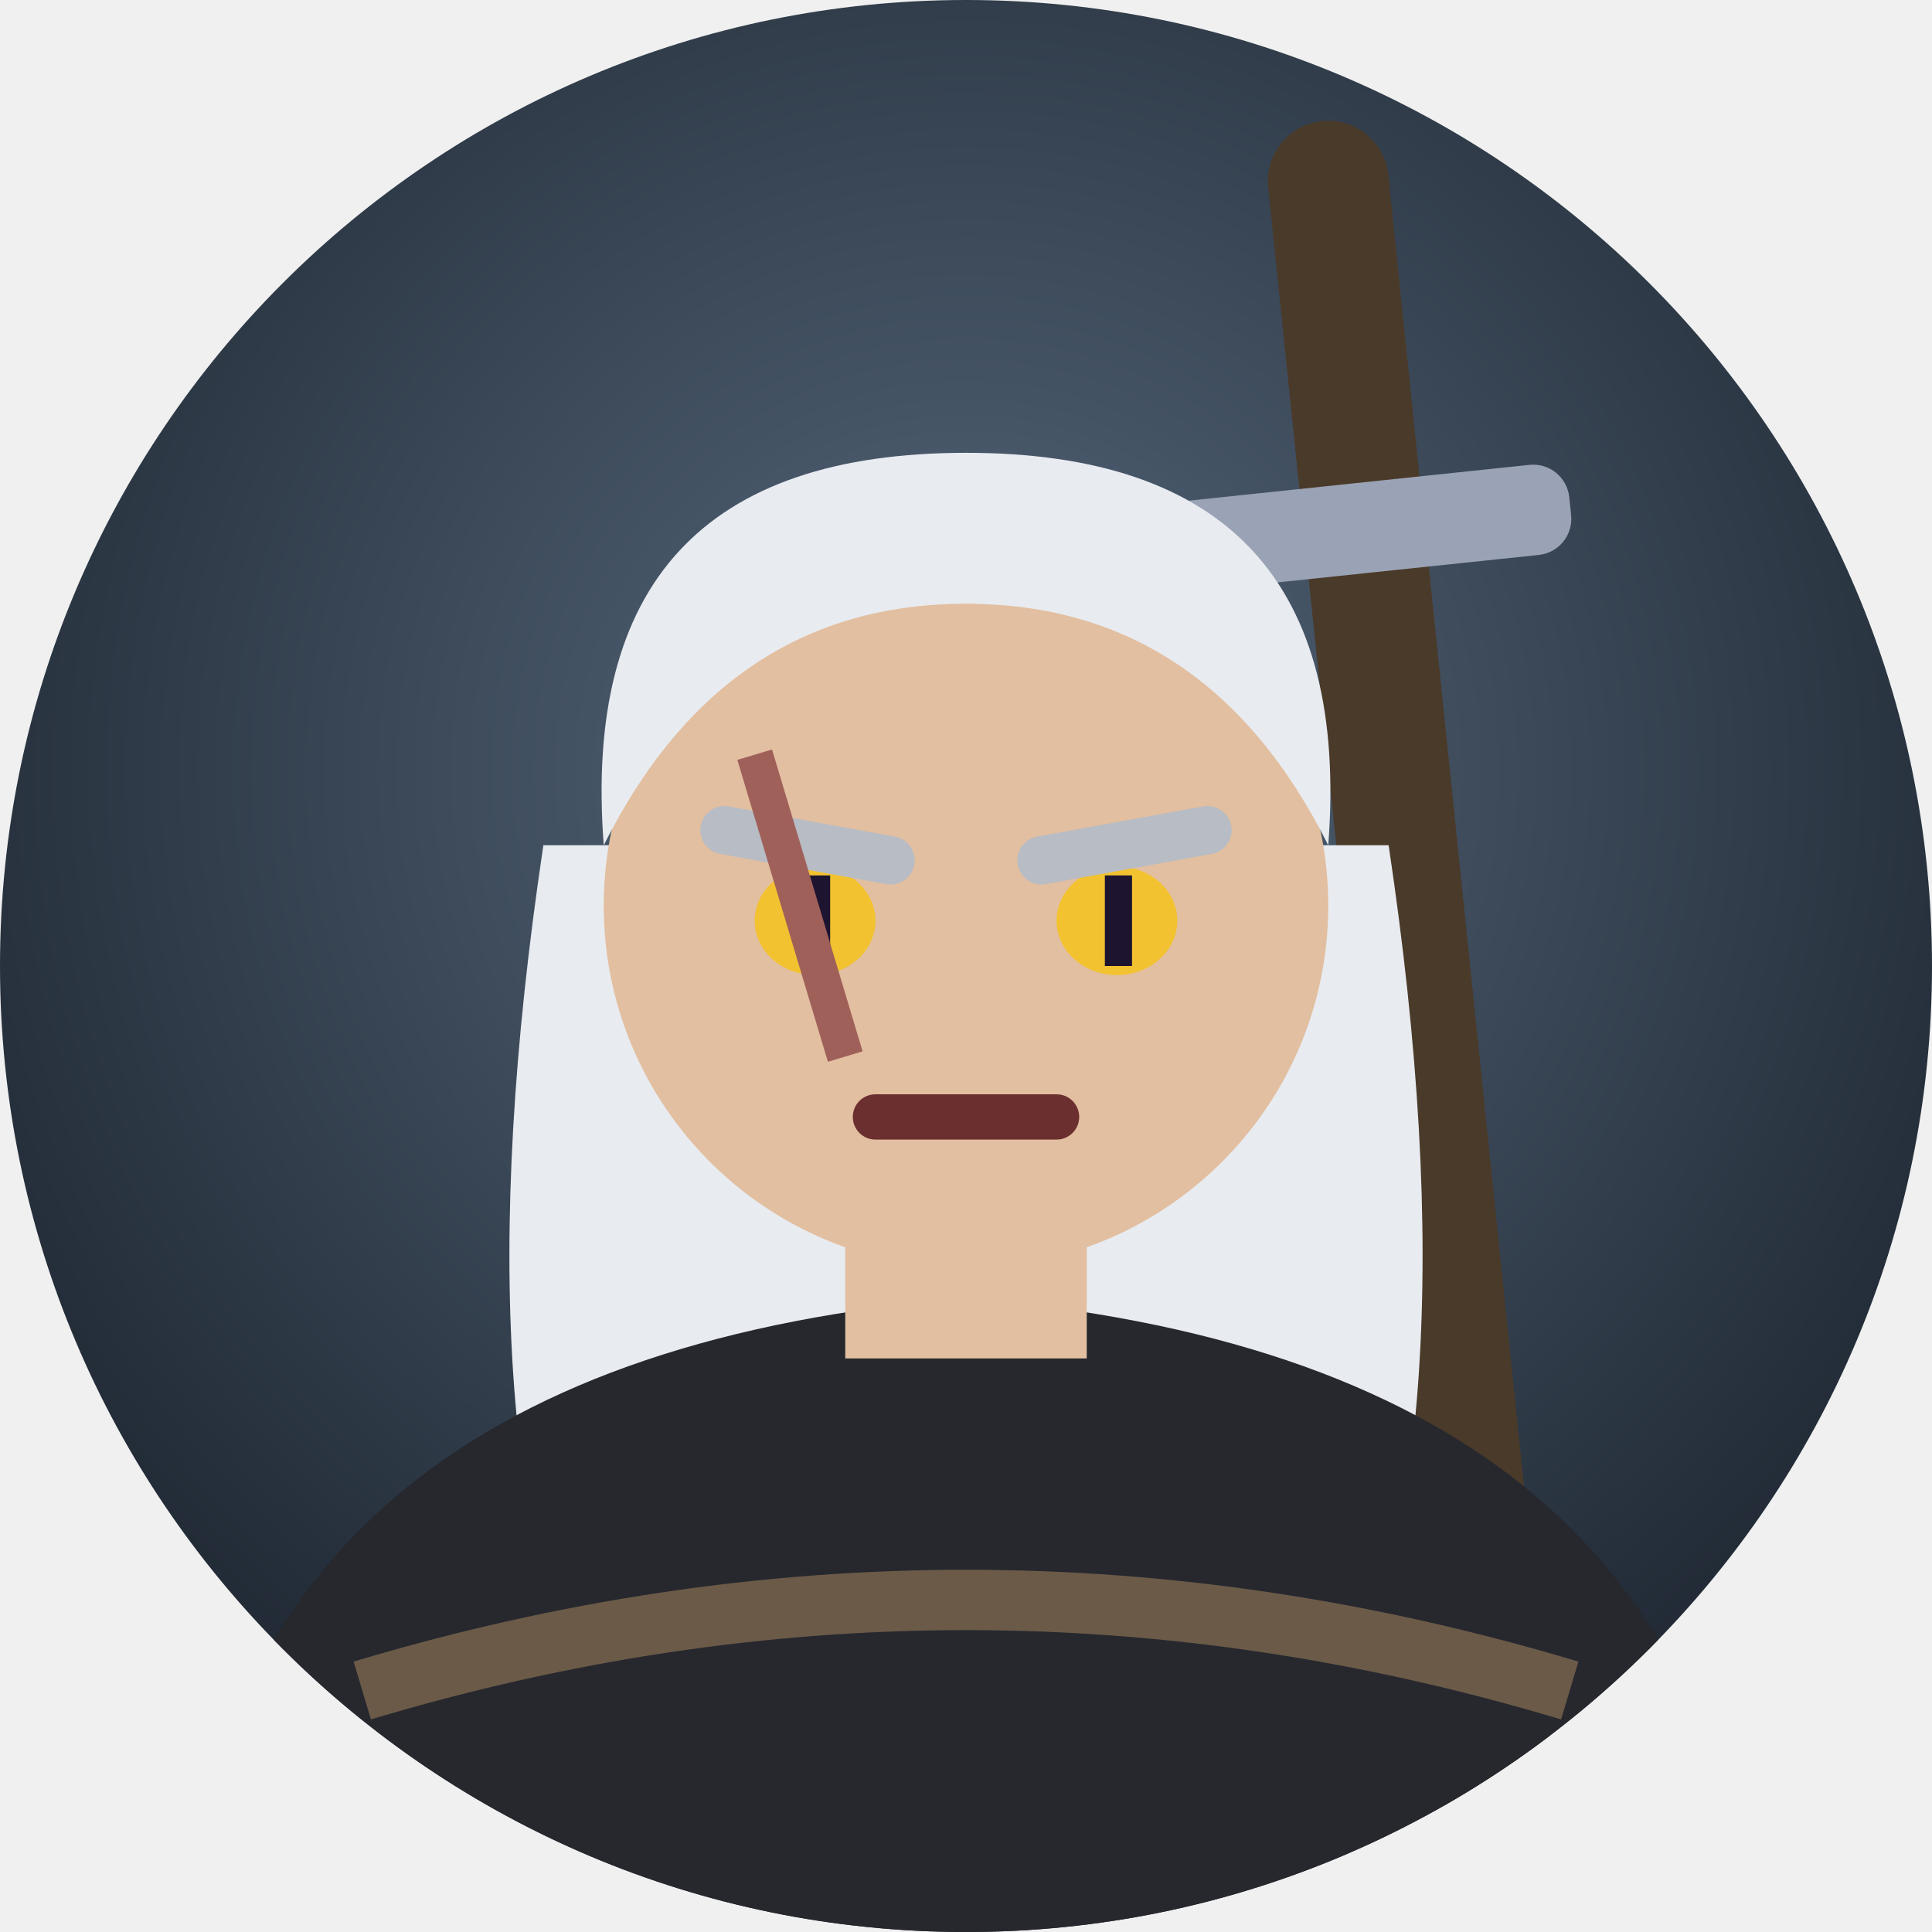
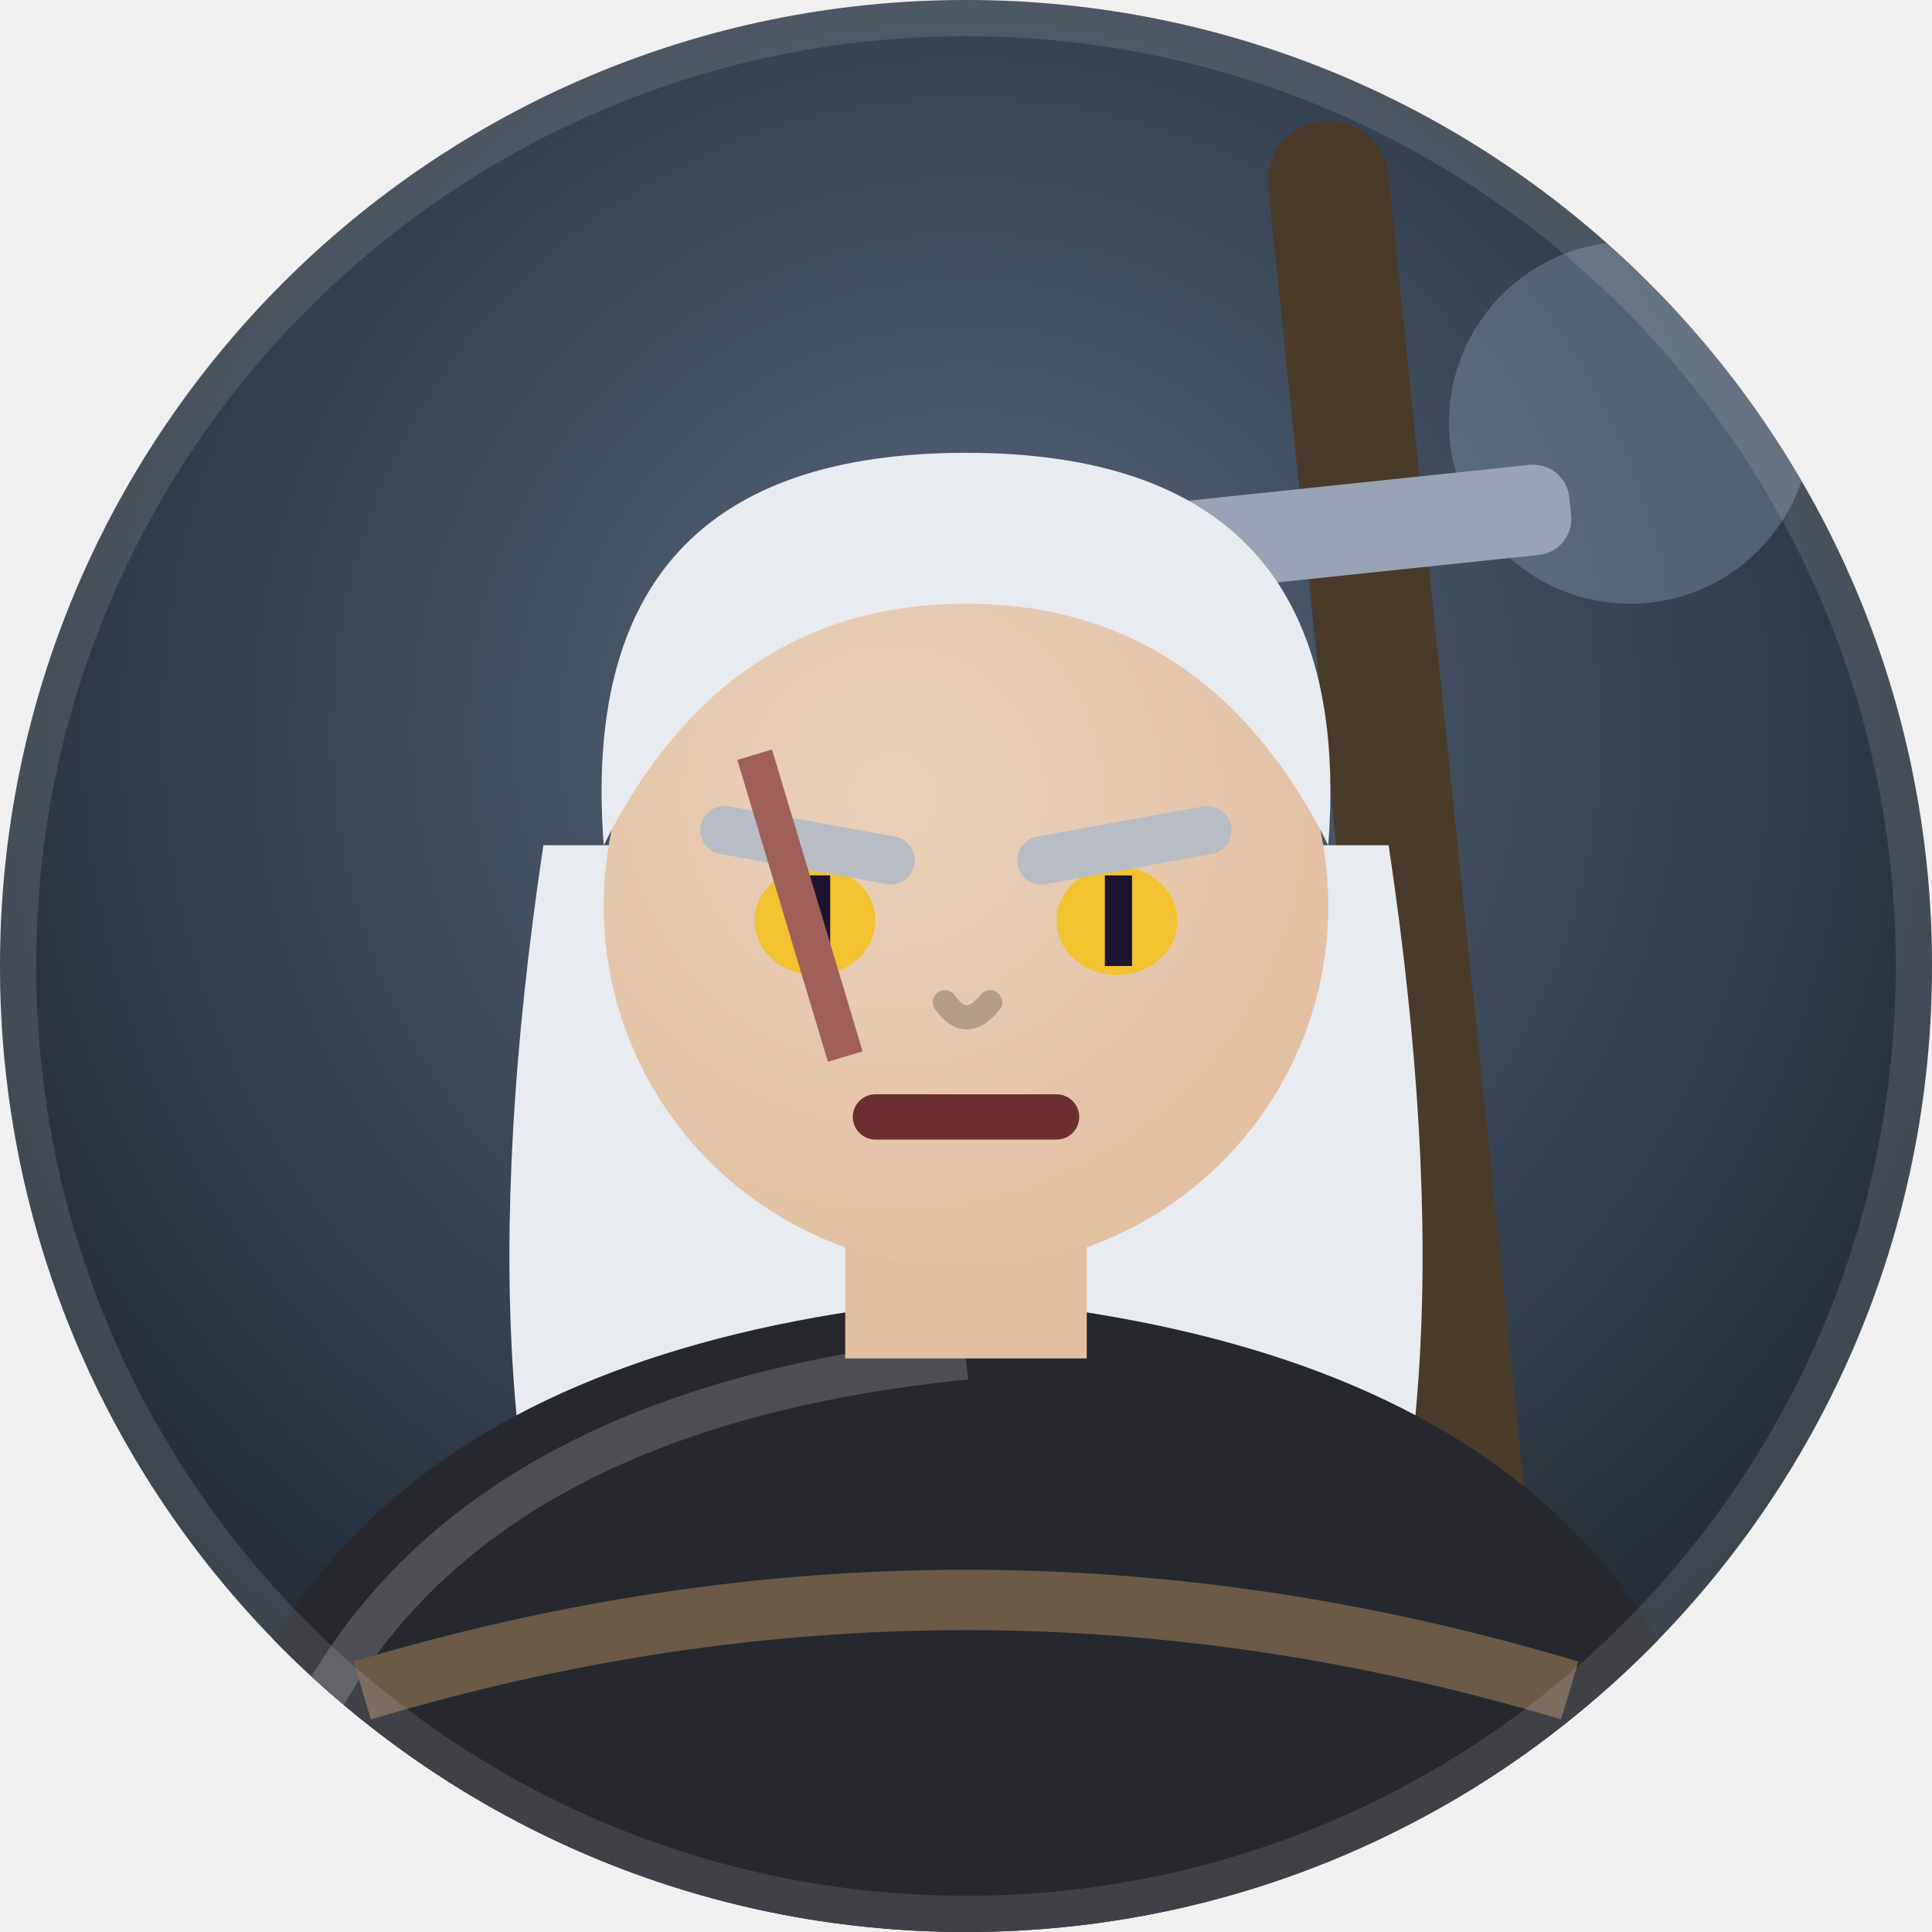
<svg xmlns="http://www.w3.org/2000/svg" viewBox="0 0 64 64">
  <defs>
-     <clipPath id="c">
+     <clipPath id="hunter-c">
      <circle cx="32" cy="32" r="32" />
    </clipPath>
-     <radialGradient id="bg" cx="50%" cy="40%" r="65%">
+     <radialGradient id="hunter-bg" cx="50%" cy="38%" r="68%">
      <stop offset="0" stop-color="#56687c" />
      <stop offset="1" stop-color="#1a222c" />
    </radialGradient>
+     <radialGradient id="hunter-sk" cx="40%" cy="35%" r="70%">
+       <stop offset="0" stop-color="#fff" stop-opacity=".28" />
+       <stop offset="1" stop-color="#fff" stop-opacity="0" />
+     </radialGradient>
  </defs>
-   <g clip-path="url(#c)">
-     <rect width="64" height="64" fill="url(#bg)" />
+   <g clip-path="url(#hunter-c)">
+     <rect width="64" height="64" fill="url(#hunter-bg)" />
+     <g fill="#9fb4d0" opacity=".3">
+       <circle cx="54" cy="14" r="6" />
+     </g>
    <path d="M50 64 L44 6" stroke="#4a3a2a" stroke-width="4" stroke-linecap="round" />
    <rect x="38" y="16" width="14" height="3" rx="1.2" fill="#9aa3b5" transform="rotate(-6 45 17)" />
    <path d="M18 28 Q15 48 20 58 L44 58 Q49 48 46 28Z" fill="#e8ebf0" />
    <path d="M6 64 Q8 45 32 43 Q56 45 58 64Z" fill="#26282e" />
+     <path d="M8.5 62 Q12 47 32 45" stroke="#fff" stroke-opacity=".18" stroke-width="1.4" fill="none" />
    <path d="M12 56 Q32 50 52 56" stroke="#6b5a48" stroke-width="2" fill="none" />
    <rect x="28" y="38" width="8" height="7" fill="#e2bfa0" />
+     <rect x="28" y="38" width="8" height="2.6" fill="#000" opacity=".12" />
    <circle cx="32" cy="30" r="12" fill="#e2bfa0" />
+     <circle cx="32" cy="30" r="12" fill="url(#hunter-sk)" />
+     <path d="M31.3 33.2 Q32 34.2 32.8 33.2" stroke="#000" stroke-opacity=".22" stroke-width=".8" fill="none" stroke-linecap="round" />
    <path d="M20 28 Q19 15 32 15 Q45 15 44 28 Q40 20 32 20 Q24 20 20 28Z" fill="#e8ebf0" />
    <ellipse cx="27" cy="30.5" rx="2" ry="1.8" fill="#f2c230" />
    <ellipse cx="37" cy="30.5" rx="2" ry="1.8" fill="#f2c230" />
    <rect x="26.6" y="29" width=".9" height="3" fill="#1d1430" />
    <rect x="36.6" y="29" width=".9" height="3" fill="#1d1430" />
    <path d="M24 27.5 L29.5 28.5 M40 27.5 L34.5 28.5" stroke="#b8bcc4" stroke-width="1.6" stroke-linecap="round" />
    <path d="M25 25 L28 35" stroke="#a0605a" stroke-width="1.2" />
    <path d="M29 37 H35" stroke="#6b2f2f" stroke-width="1.5" stroke-linecap="round" />
+     <circle cx="32" cy="32" r="31.4" fill="none" stroke="#fff" stroke-opacity=".12" stroke-width="1.2" />
  </g>
</svg>
